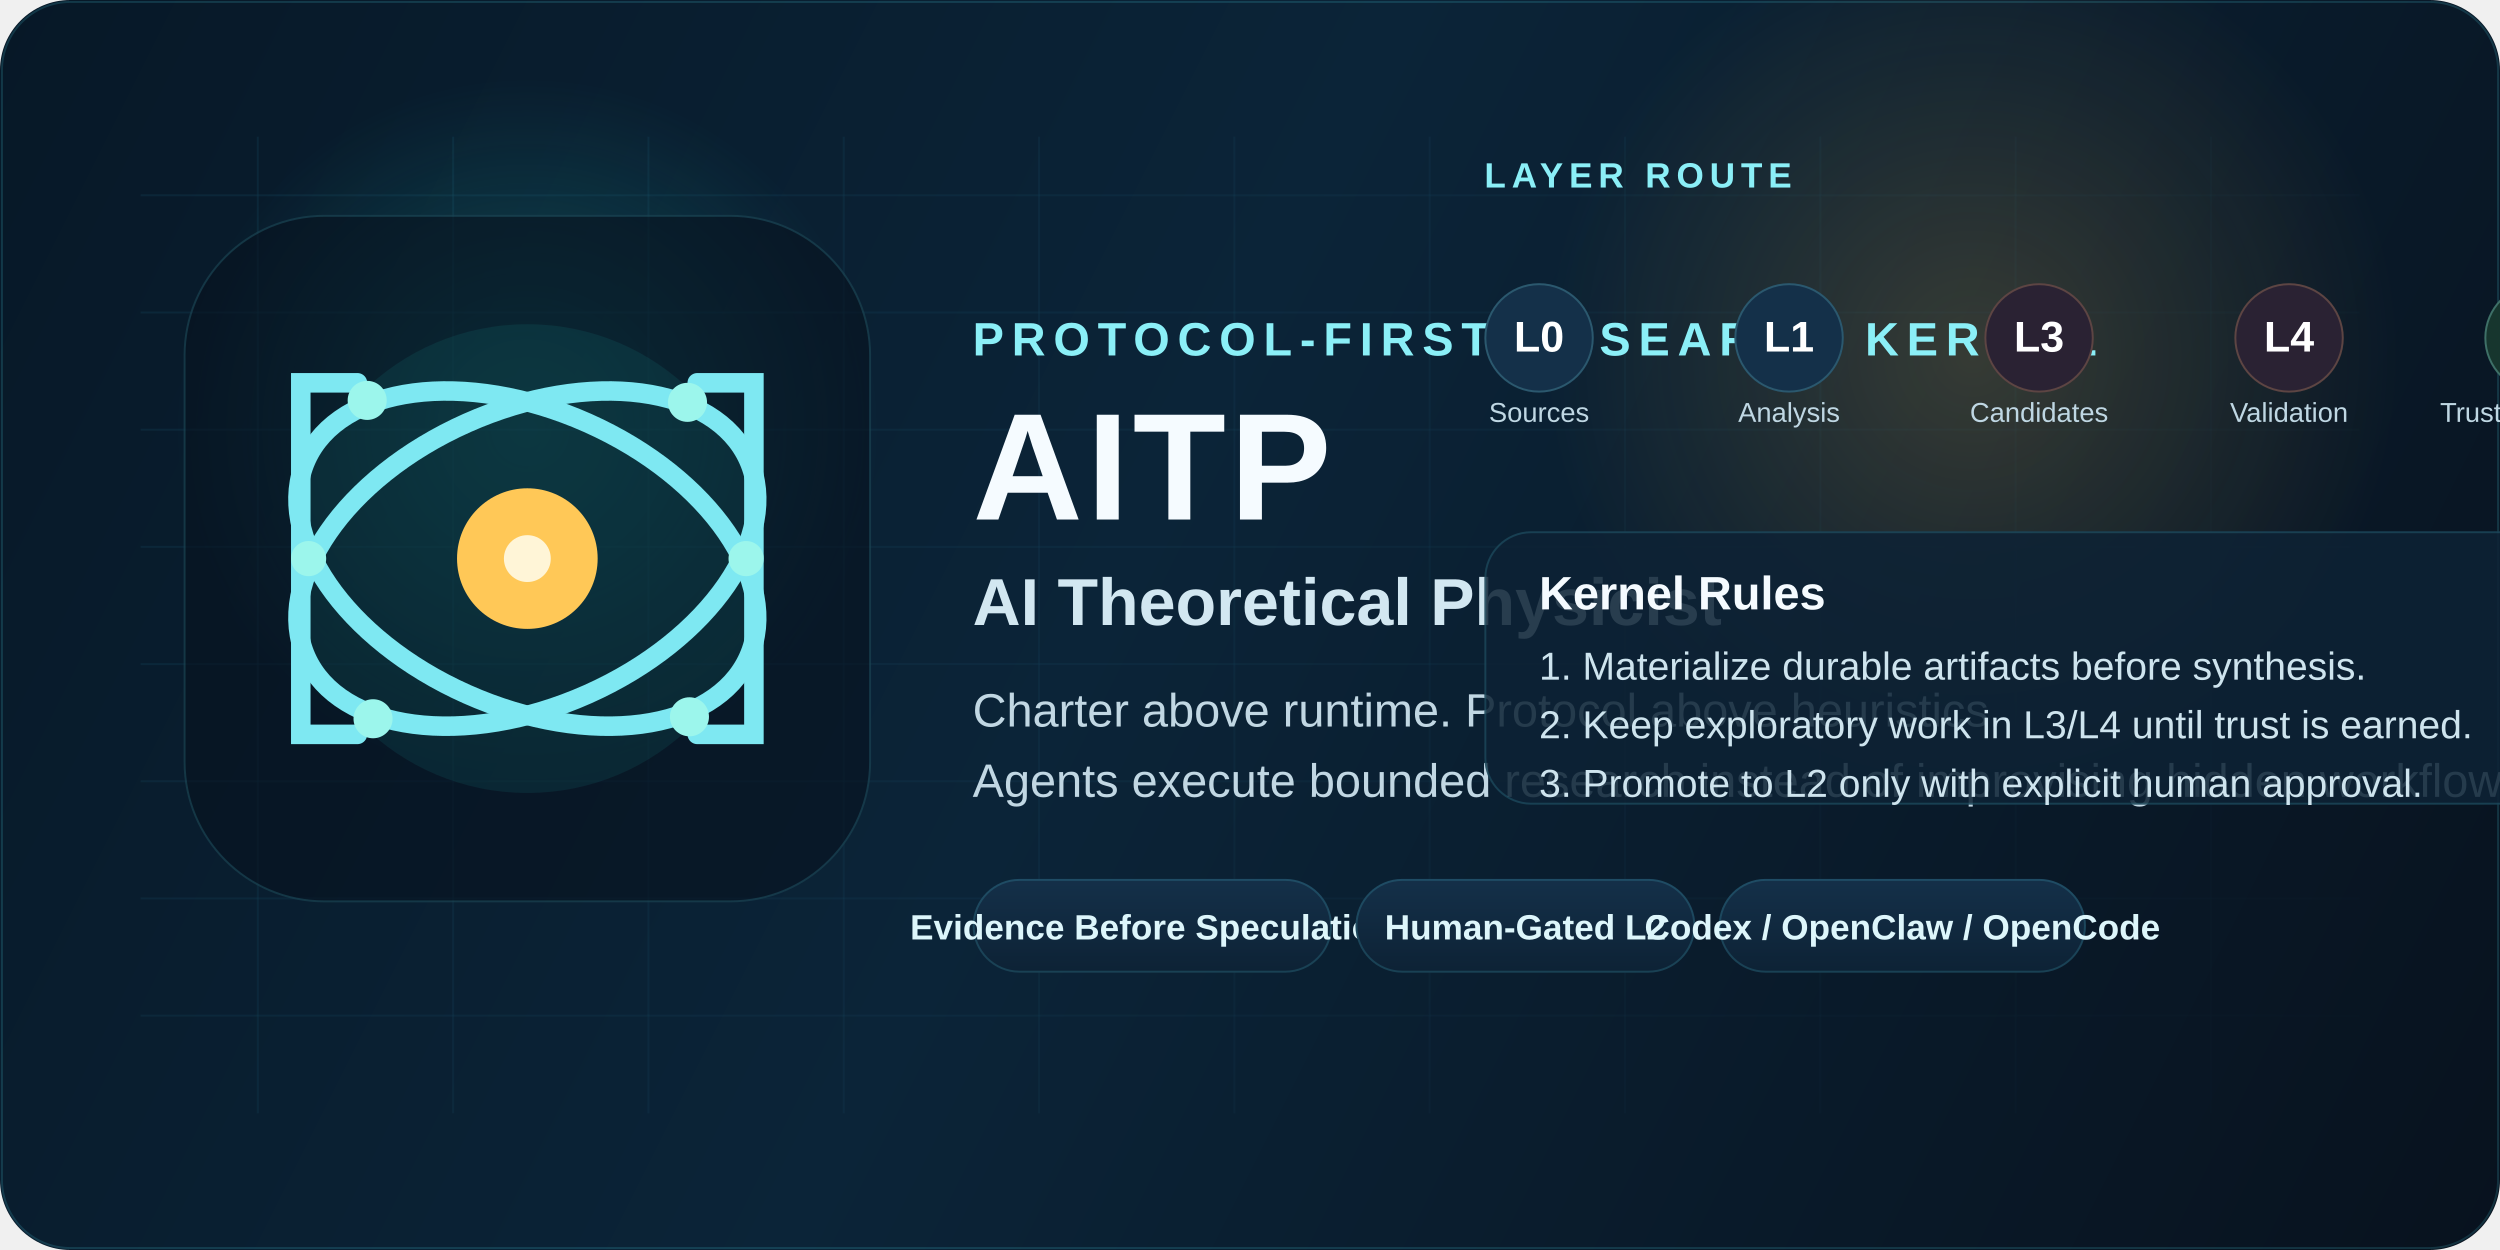
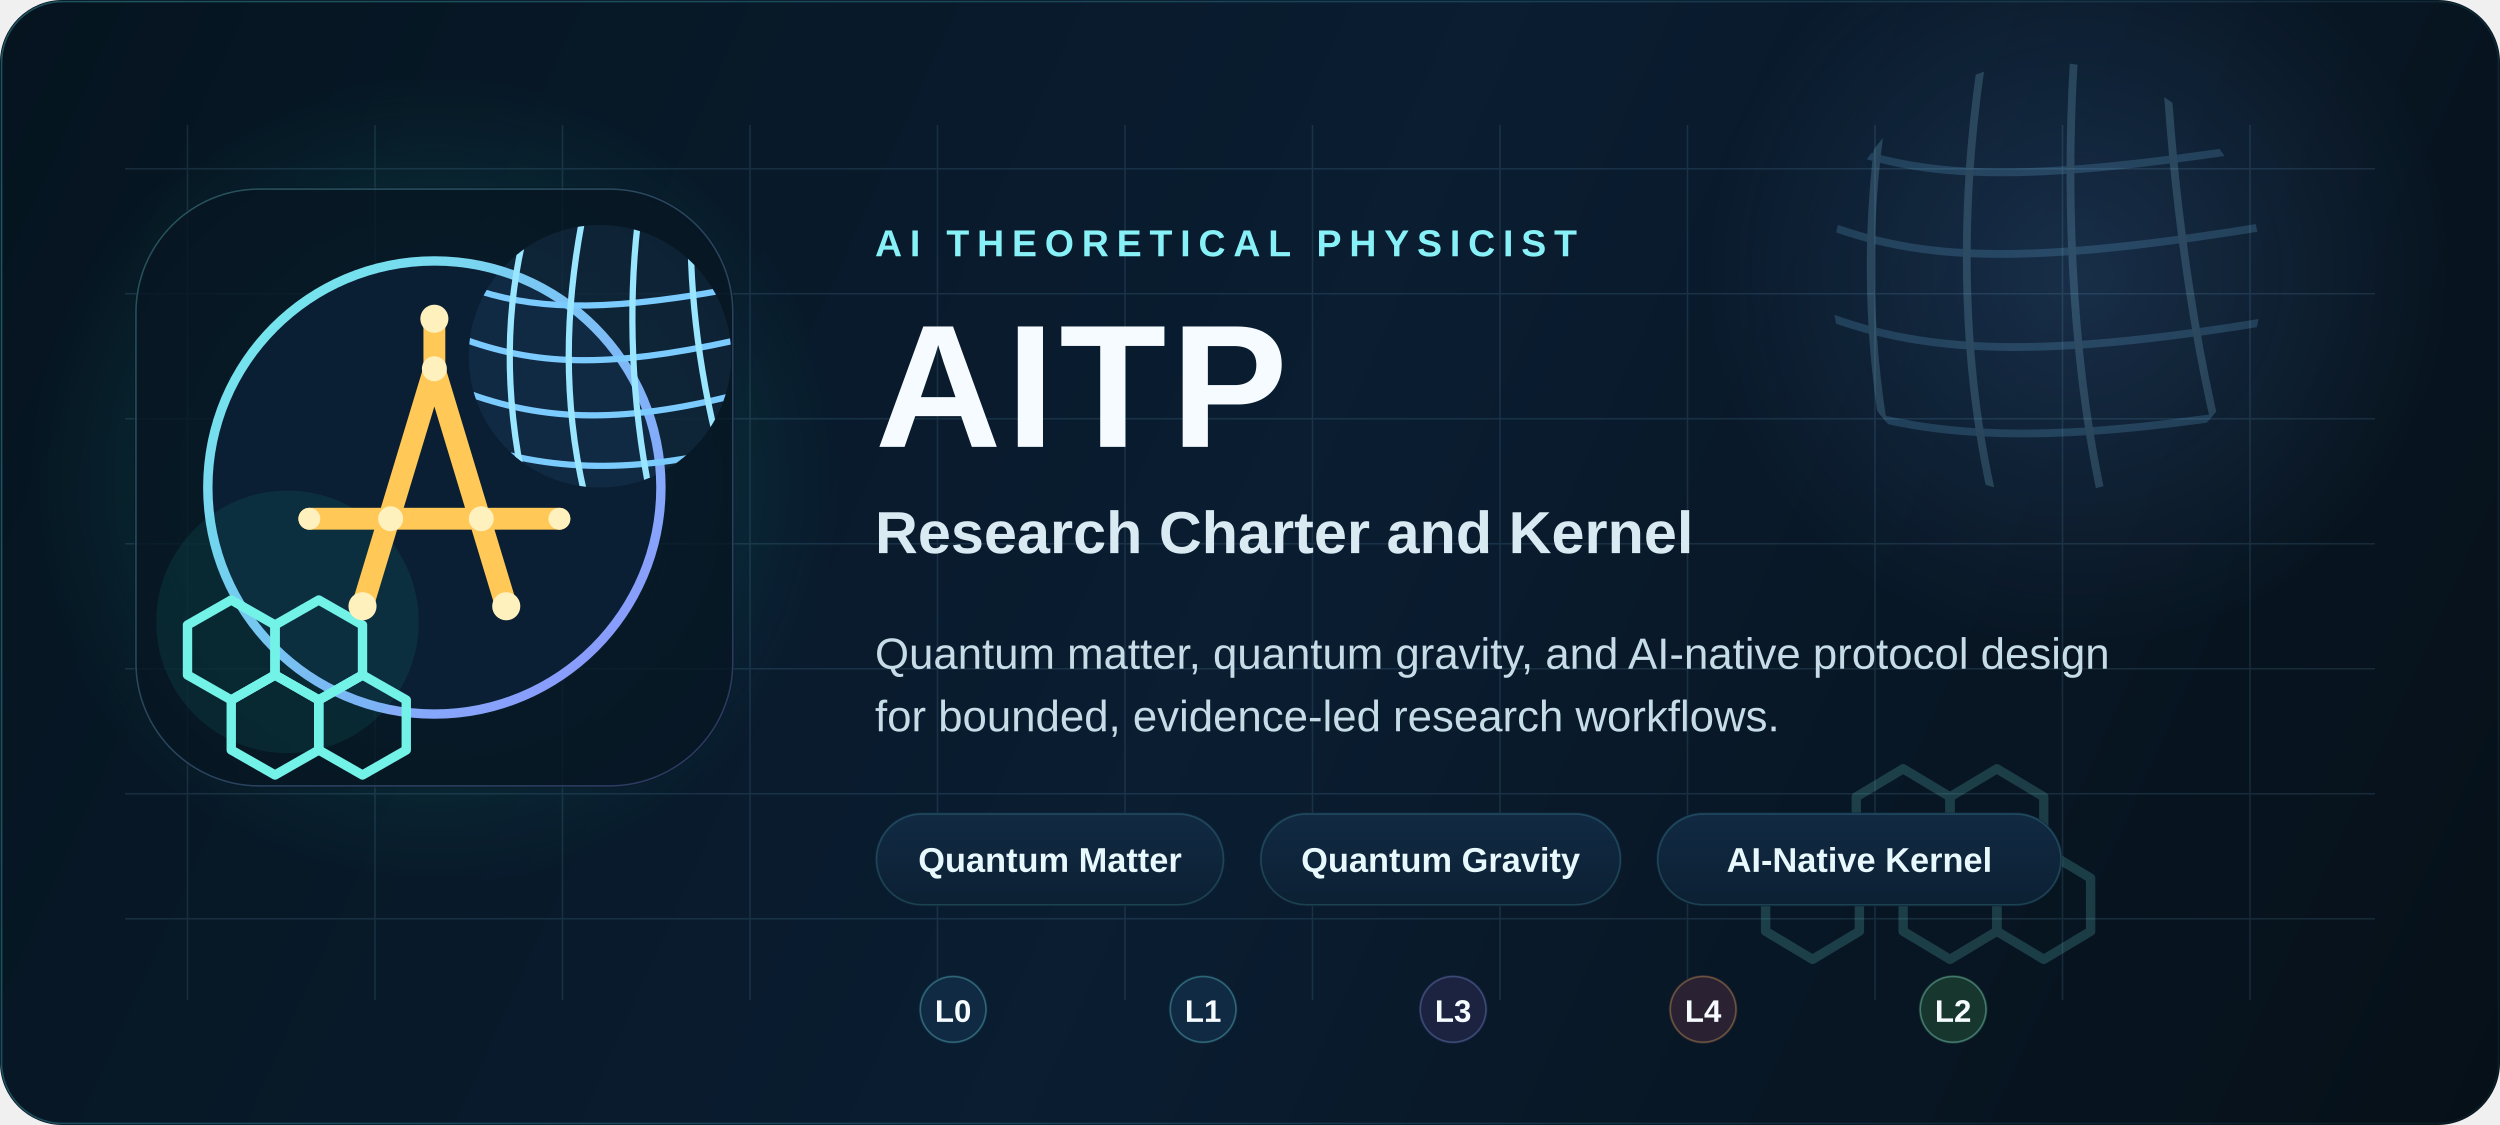
- <svg xmlns="http://www.w3.org/2000/svg" width="1280" height="640" viewBox="0 0 1280 640" fill="none" role="img" aria-labelledby="title desc">
+ <svg xmlns="http://www.w3.org/2000/svg" width="1600" height="720" viewBox="0 0 1600 720" fill="none" role="img" aria-labelledby="title desc">
  <defs>
-     <linearGradient id="bg" x1="0" y1="0" x2="1280" y2="640" gradientUnits="userSpaceOnUse">
-       <stop stop-color="#071827" />
-       <stop offset="0.45" stop-color="#0B2438" />
-       <stop offset="1" stop-color="#08121E" />
+     <linearGradient id="heroBg" x1="0" y1="0" x2="1600" y2="720" gradientUnits="userSpaceOnUse">
+       <stop stop-color="#05141F" />
+       <stop offset="0.5" stop-color="#0A1D31" />
+       <stop offset="1" stop-color="#061018" />
    </linearGradient>
-     <linearGradient id="line" x1="130" y1="0" x2="1160" y2="640" gradientUnits="userSpaceOnUse">
-       <stop stop-color="#39BEE7" stop-opacity="0.42" />
-       <stop offset="1" stop-color="#39BEE7" stop-opacity="0.02" />
+     <linearGradient id="heroBorder" x1="70" y1="50" x2="1540" y2="670" gradientUnits="userSpaceOnUse">
+       <stop stop-color="#5BE4F3" stop-opacity="0.3" />
+       <stop offset="1" stop-color="#5BE4F3" stop-opacity="0.06" />
    </linearGradient>
-     <radialGradient id="glowA" cx="0" cy="0" r="1" gradientUnits="userSpaceOnUse" gradientTransform="translate(270 220) rotate(90) scale(180)">
-       <stop stop-color="#24D1C5" stop-opacity="0.28" />
-       <stop offset="1" stop-color="#24D1C5" stop-opacity="0" />
+     <linearGradient id="panelStroke" x1="0" y1="0" x2="1" y2="1">
+       <stop stop-color="#71F2EA" />
+       <stop offset="1" stop-color="#8D8EFF" />
+     </linearGradient>
+     <linearGradient id="chipFill" x1="0" y1="0" x2="0" y2="1">
+       <stop stop-color="#112A43" />
+       <stop offset="1" stop-color="#0C2033" />
+     </linearGradient>
+     <linearGradient id="routeLine" x1="0" y1="0" x2="1" y2="0">
+       <stop stop-color="#68F1E8" />
+       <stop offset="1" stop-color="#FFC857" />
+     </linearGradient>
+     <radialGradient id="leftGlow" cx="0" cy="0" r="1" gradientUnits="userSpaceOnUse" gradientTransform="translate(278 308) rotate(90) scale(260)">
+       <stop stop-color="#1BE1C8" stop-opacity="0.22" />
+       <stop offset="1" stop-color="#1BE1C8" stop-opacity="0" />
    </radialGradient>
-     <radialGradient id="glowB" cx="0" cy="0" r="1" gradientUnits="userSpaceOnUse" gradientTransform="translate(1010 182) rotate(90) scale(220)">
-       <stop stop-color="#FFC857" stop-opacity="0.18" />
-       <stop offset="1" stop-color="#FFC857" stop-opacity="0" />
+     <radialGradient id="rightGlow" cx="0" cy="0" r="1" gradientUnits="userSpaceOnUse" gradientTransform="translate(1330 176) rotate(90) scale(240)">
+       <stop stop-color="#6BA8FF" stop-opacity="0.16" />
+       <stop offset="1" stop-color="#6BA8FF" stop-opacity="0" />
    </radialGradient>
-     <linearGradient id="pill" x1="0" y1="0" x2="0" y2="1">
-       <stop stop-color="#143049" />
-       <stop offset="1" stop-color="#0D2235" />
-     </linearGradient>
-     <linearGradient id="accent" x1="0" y1="0" x2="1" y2="1">
-       <stop stop-color="#24D1C5" />
-       <stop offset="1" stop-color="#7EE8F2" />
-     </linearGradient>
+     <clipPath id="heroGravityClip">
+       <circle cx="1310" cy="178" r="138" />
+     </clipPath>
+     <clipPath id="panelGravityClip">
+       <circle cx="298" cy="108" r="84" />
+     </clipPath>
  </defs>
-   <rect width="1280" height="640" rx="36" fill="url(#bg)" />
-   <rect x="1" y="1" width="1278" height="638" rx="35" stroke="#4EDAF0" stroke-opacity="0.16" />
-   <circle cx="270" cy="220" r="180" fill="url(#glowA)" />
-   <circle cx="1010" cy="182" r="220" fill="url(#glowB)" />
-   <g opacity="0.18">
-     <path d="M72 100H1208" stroke="url(#line)" stroke-width="1" />
-     <path d="M72 160H1208" stroke="url(#line)" stroke-width="1" />
-     <path d="M72 220H1208" stroke="url(#line)" stroke-width="1" />
-     <path d="M72 280H1208" stroke="url(#line)" stroke-width="1" />
-     <path d="M72 340H1208" stroke="url(#line)" stroke-width="1" />
-     <path d="M72 400H1208" stroke="url(#line)" stroke-width="1" />
-     <path d="M72 460H1208" stroke="url(#line)" stroke-width="1" />
-     <path d="M72 520H1208" stroke="url(#line)" stroke-width="1" />
-     <path d="M132 70V570" stroke="url(#line)" stroke-width="1" />
-     <path d="M232 70V570" stroke="url(#line)" stroke-width="1" />
-     <path d="M332 70V570" stroke="url(#line)" stroke-width="1" />
-     <path d="M432 70V570" stroke="url(#line)" stroke-width="1" />
-     <path d="M532 70V570" stroke="url(#line)" stroke-width="1" />
-     <path d="M632 70V570" stroke="url(#line)" stroke-width="1" />
-     <path d="M732 70V570" stroke="url(#line)" stroke-width="1" />
-     <path d="M832 70V570" stroke="url(#line)" stroke-width="1" />
-     <path d="M932 70V570" stroke="url(#line)" stroke-width="1" />
-     <path d="M1032 70V570" stroke="url(#line)" stroke-width="1" />
-     <path d="M1132 70V570" stroke="url(#line)" stroke-width="1" />
+   <rect width="1600" height="720" rx="40" fill="url(#heroBg)" />
+   <rect x="1" y="1" width="1598" height="718" rx="39" stroke="url(#heroBorder)" />
+   <circle cx="278" cy="308" r="260" fill="url(#leftGlow)" />
+   <circle cx="1330" cy="176" r="240" fill="url(#rightGlow)" />
+   <g opacity="0.12">
+     <path d="M80 108H1520" stroke="#8FD7FF" stroke-width="1" />
+     <path d="M80 188H1520" stroke="#8FD7FF" stroke-width="1" />
+     <path d="M80 268H1520" stroke="#8FD7FF" stroke-width="1" />
+     <path d="M80 348H1520" stroke="#8FD7FF" stroke-width="1" />
+     <path d="M80 428H1520" stroke="#8FD7FF" stroke-width="1" />
+     <path d="M80 508H1520" stroke="#8FD7FF" stroke-width="1" />
+     <path d="M80 588H1520" stroke="#8FD7FF" stroke-width="1" />
+     <path d="M120 80V640" stroke="#8FD7FF" stroke-width="1" />
+     <path d="M240 80V640" stroke="#8FD7FF" stroke-width="1" />
+     <path d="M360 80V640" stroke="#8FD7FF" stroke-width="1" />
+     <path d="M480 80V640" stroke="#8FD7FF" stroke-width="1" />
+     <path d="M600 80V640" stroke="#8FD7FF" stroke-width="1" />
+     <path d="M720 80V640" stroke="#8FD7FF" stroke-width="1" />
+     <path d="M840 80V640" stroke="#8FD7FF" stroke-width="1" />
+     <path d="M960 80V640" stroke="#8FD7FF" stroke-width="1" />
+     <path d="M1080 80V640" stroke="#8FD7FF" stroke-width="1" />
+     <path d="M1200 80V640" stroke="#8FD7FF" stroke-width="1" />
+     <path d="M1320 80V640" stroke="#8FD7FF" stroke-width="1" />
+     <path d="M1440 80V640" stroke="#8FD7FF" stroke-width="1" />
  </g>
-   <g transform="translate(94 110)">
-     <rect x="0" y="0" width="352" height="352" rx="72" fill="#07131F" fill-opacity="0.62" />
-     <rect x="0.5" y="0.5" width="351" height="351" rx="71.5" stroke="#5AE2F5" stroke-opacity="0.16" />
-     <circle cx="176" cy="176" r="120" fill="#23D0C4" fill-opacity="0.09" />
-     <circle cx="176" cy="176" r="36" fill="#FFC857" />
-     <circle cx="176" cy="176" r="12" fill="#FFF5D7" />
-     <g stroke="#7EE8F2" stroke-width="10" stroke-linecap="round">
-       <path d="M89 86H60V266H89" />
-       <path d="M263 86H292V266H263" />
-       <ellipse cx="176" cy="176" rx="124" ry="76" transform="rotate(-24 176 176)" />
-       <ellipse cx="176" cy="176" rx="124" ry="76" transform="rotate(24 176 176)" />
+   <g opacity="0.18" clip-path="url(#heroGravityClip)">
+     <path d="M1172 92C1232 114 1290 118 1446 94" stroke="#7BCBFF" stroke-width="5" stroke-linecap="round" />
+     <path d="M1164 142C1230 168 1298 170 1456 144" stroke="#7BCBFF" stroke-width="5" stroke-linecap="round" />
+     <path d="M1158 198C1230 228 1308 230 1462 204" stroke="#7BCBFF" stroke-width="5" stroke-linecap="round" />
+     <path d="M1158 254C1232 282 1310 286 1464 260" stroke="#7BCBFF" stroke-width="5" stroke-linecap="round" />
+     <path d="M1212 34C1194 116 1190 214 1214 316" stroke="#9BE6FF" stroke-width="5" stroke-linecap="round" />
+     <path d="M1270 28C1256 112 1252 220 1276 322" stroke="#9BE6FF" stroke-width="5" stroke-linecap="round" />
+     <path d="M1328 28C1322 110 1324 224 1346 322" stroke="#9BE6FF" stroke-width="5" stroke-linecap="round" />
+     <path d="M1386 36C1390 112 1402 220 1428 312" stroke="#9BE6FF" stroke-width="5" stroke-linecap="round" />
+   </g>
+   <g opacity="0.18" stroke="#73F2E8" stroke-width="6" stroke-linecap="round" stroke-linejoin="round">
+     <path d="M1188 510L1218 492L1248 510L1248 544L1218 562L1188 544Z" />
+     <path d="M1248 510L1278 492L1308 510L1308 544L1278 562L1248 544Z" />
+     <path d="M1218 562L1248 544L1278 562L1278 596L1248 614L1218 596Z" />
+     <path d="M1278 562L1308 544L1338 562L1338 596L1308 614L1278 596Z" />
+     <path d="M1130 562L1160 544L1190 562L1190 596L1160 614L1130 596Z" />
+   </g>
+   <g transform="translate(86 120)">
+     <rect x="0" y="0" width="384" height="384" rx="80" fill="#071522" fill-opacity="0.78" />
+     <rect x="1" y="1" width="382" height="382" rx="79" stroke="url(#panelStroke)" stroke-opacity="0.28" />
+     <circle cx="192" cy="192" r="146" fill="#0A1F33" />
+     <circle cx="192" cy="192" r="145" stroke="url(#panelStroke)" stroke-width="6" />
+     <circle cx="98" cy="278" r="84" fill="#1BE1C8" fill-opacity="0.08" />
+     <circle cx="298" cy="108" r="84" fill="#6BA8FF" fill-opacity="0.08" />
+     <g clip-path="url(#panelGravityClip)">
+       <path d="M214 64C254 78 296 80 376 66" stroke="#7BCBFF" stroke-width="4" stroke-linecap="round" />
+       <path d="M208 96C256 114 302 116 384 98" stroke="#7BCBFF" stroke-width="4" stroke-linecap="round" />
+       <path d="M204 128C258 150 310 152 388 132" stroke="#7BCBFF" stroke-width="4" stroke-linecap="round" />
+       <path d="M204 160C260 182 316 184 388 166" stroke="#7BCBFF" stroke-width="4" stroke-linecap="round" />
+       <path d="M250 28C238 76 236 130 250 194" stroke="#9BE6FF" stroke-width="4" stroke-linecap="round" />
+       <path d="M286 24C276 78 274 136 288 196" stroke="#9BE6FF" stroke-width="4" stroke-linecap="round" />
+       <path d="M322 24C316 76 318 138 330 196" stroke="#9BE6FF" stroke-width="4" stroke-linecap="round" />
+       <path d="M356 30C356 78 364 136 380 188" stroke="#9BE6FF" stroke-width="4" stroke-linecap="round" />
    </g>
-     <g fill="#9CF6EC">
-       <circle cx="94" cy="95" r="10" />
-       <circle cx="258" cy="96" r="10" />
-       <circle cx="64" cy="176" r="9" />
-       <circle cx="288" cy="176" r="9" />
-       <circle cx="97" cy="258" r="10" />
-       <circle cx="259" cy="257" r="10" />
+     <g stroke="#73F2E8" stroke-width="6" stroke-linecap="round" stroke-linejoin="round">
+       <path d="M34 280L62 264L90 280L90 312L62 328L34 312Z" />
+       <path d="M90 280L118 264L146 280L146 312L118 328L90 312Z" />
+       <path d="M62 328L90 312L118 328L118 360L90 376L62 360Z" />
+       <path d="M118 328L146 312L174 328L174 360L146 376L118 360Z" />
+     </g>
+     <g stroke="#FFC857" stroke-width="14" stroke-linecap="round" stroke-linejoin="round">
+       <path d="M146 268L192 116L238 268" />
+       <path d="M164 212H222" />
+       <path d="M222 212H272" />
+       <path d="M164 212H112" />
+       <path d="M192 116V84" />
+     </g>
+     <g fill="#FFF1BE">
+       <circle cx="192" cy="84" r="9" />
+       <circle cx="192" cy="116" r="8" />
+       <circle cx="146" cy="268" r="9" />
+       <circle cx="238" cy="268" r="9" />
+       <circle cx="164" cy="212" r="8" />
+       <circle cx="222" cy="212" r="8" />
+       <circle cx="112" cy="212" r="7" />
+       <circle cx="272" cy="212" r="7" />
    </g>
  </g>
  <g font-family="Segoe UI, Arial, sans-serif">
-     <text x="498" y="182" fill="#8BEFF7" font-size="24" font-weight="700" letter-spacing="4">PROTOCOL-FIRST RESEARCH KERNEL</text>
-     <text x="498" y="266" fill="#F5FBFF" font-size="78" font-weight="800" letter-spacing="2">AITP</text>
-     <text x="498" y="320" fill="#D2E7F1" font-size="34" font-weight="700">AI Theoretical Physicist</text>
-     <text x="498" y="372" fill="#C1D7E3" font-size="24">Charter above runtime. Protocol above heuristics.</text>
-     <text x="498" y="408" fill="#C1D7E3" font-size="24">Agents execute bounded research instead of improvising hidden workflows.</text>
+     <text x="560" y="164" fill="#88F1F8" font-size="24" font-weight="700" letter-spacing="5">AI THEORETICAL PHYSICIST</text>
+     <text x="560" y="286" fill="#F5FBFF" font-size="112" font-weight="800" letter-spacing="3">AITP</text>
+     <text x="560" y="354" fill="#D9EAF2" font-size="38" font-weight="700">Research Charter and Kernel</text>
+     <text x="560" y="428" fill="#C6DDE8" font-size="28">Quantum matter, quantum gravity, and AI-native protocol design</text>
+     <text x="560" y="468" fill="#C6DDE8" font-size="28">for bounded, evidence-led research workflows.</text>
  </g>
-   <g transform="translate(498 450)" font-family="Segoe UI, Arial, sans-serif">
-     <rect x="0" y="0" width="184" height="48" rx="24" fill="url(#pill)" />
-     <rect x="0.5" y="0.5" width="183" height="47" rx="23.5" stroke="#5AE2F5" stroke-opacity="0.16" />
-     <text x="92" y="31" text-anchor="middle" fill="#DDF6FB" font-size="18" font-weight="700">Evidence Before Speculation</text>
-     <rect x="196" y="0" width="174" height="48" rx="24" fill="url(#pill)" />
-     <rect x="196.5" y="0.5" width="173" height="47" rx="23.5" stroke="#5AE2F5" stroke-opacity="0.16" />
-     <text x="283" y="31" text-anchor="middle" fill="#DDF6FB" font-size="18" font-weight="700">Human-Gated L2</text>
-     <rect x="382" y="0" width="188" height="48" rx="24" fill="url(#pill)" />
-     <rect x="382.5" y="0.5" width="187" height="47" rx="23.5" stroke="#5AE2F5" stroke-opacity="0.16" />
-     <text x="476" y="31" text-anchor="middle" fill="#DDF6FB" font-size="18" font-weight="700">Codex / OpenClaw / OpenCode</text>
+   <g transform="translate(560 520)" font-family="Segoe UI, Arial, sans-serif">
+     <rect x="0" y="0" width="224" height="60" rx="30" fill="url(#chipFill)" />
+     <rect x="1" y="1" width="222" height="58" rx="29" stroke="#71F2EA" stroke-opacity="0.16" />
+     <text x="112" y="38" text-anchor="middle" fill="#E8F9FD" font-size="22" font-weight="700">Quantum Matter</text>
+     <rect x="246" y="0" width="232" height="60" rx="30" fill="url(#chipFill)" />
+     <rect x="247" y="1" width="230" height="58" rx="29" stroke="#71F2EA" stroke-opacity="0.16" />
+     <text x="362" y="38" text-anchor="middle" fill="#E8F9FD" font-size="22" font-weight="700">Quantum Gravity</text>
+     <rect x="500" y="0" width="260" height="60" rx="30" fill="url(#chipFill)" />
+     <rect x="501" y="1" width="258" height="58" rx="29" stroke="#71F2EA" stroke-opacity="0.16" />
+     <text x="630" y="38" text-anchor="middle" fill="#E8F9FD" font-size="22" font-weight="700">AI-Native Kernel</text>
  </g>
-   <g transform="translate(760 96)" font-family="Segoe UI, Arial, sans-serif">
-     <text x="0" y="0" fill="#8BEFF7" font-size="18" font-weight="700" letter-spacing="3">LAYER ROUTE</text>
-     <g transform="translate(0 38)">
-       <line x1="58" y1="39" x2="136" y2="39" stroke="url(#accent)" stroke-width="4" stroke-linecap="round" />
-       <line x1="186" y1="39" x2="264" y2="39" stroke="url(#accent)" stroke-width="4" stroke-linecap="round" />
-       <line x1="314" y1="39" x2="392" y2="39" stroke="url(#accent)" stroke-width="4" stroke-linecap="round" />
-       <line x1="442" y1="39" x2="520" y2="39" stroke="url(#accent)" stroke-width="4" stroke-linecap="round" />
-       <g>
-         <circle cx="28" cy="39" r="28" fill="#143049" />
-         <circle cx="28" cy="39" r="27.5" stroke="#7EE8F2" stroke-opacity="0.22" />
-         <text x="28" y="46" text-anchor="middle" fill="#FFFFFF" font-size="22" font-weight="800">L0</text>
-         <text x="28" y="82" text-anchor="middle" fill="#BFD7E3" font-size="14">Sources</text>
-       </g>
-       <g transform="translate(128 0)">
-         <circle cx="28" cy="39" r="28" fill="#143049" />
-         <circle cx="28" cy="39" r="27.5" stroke="#7EE8F2" stroke-opacity="0.22" />
-         <text x="28" y="46" text-anchor="middle" fill="#FFFFFF" font-size="22" font-weight="800">L1</text>
-         <text x="28" y="82" text-anchor="middle" fill="#BFD7E3" font-size="14">Analysis</text>
-       </g>
-       <g transform="translate(256 0)">
-         <circle cx="28" cy="39" r="28" fill="#2A2233" />
-         <circle cx="28" cy="39" r="27.5" stroke="#FFB575" stroke-opacity="0.24" />
-         <text x="28" y="46" text-anchor="middle" fill="#FFFFFF" font-size="22" font-weight="800">L3</text>
-         <text x="28" y="82" text-anchor="middle" fill="#BFD7E3" font-size="14">Candidates</text>
-       </g>
-       <g transform="translate(384 0)">
-         <circle cx="28" cy="39" r="28" fill="#2A2233" />
-         <circle cx="28" cy="39" r="27.5" stroke="#FFB575" stroke-opacity="0.24" />
-         <text x="28" y="46" text-anchor="middle" fill="#FFFFFF" font-size="22" font-weight="800">L4</text>
-         <text x="28" y="82" text-anchor="middle" fill="#BFD7E3" font-size="14">Validation</text>
-       </g>
-       <g transform="translate(512 0)">
-         <circle cx="28" cy="39" r="28" fill="#17362E" />
-         <circle cx="28" cy="39" r="27.5" stroke="#9CF6EC" stroke-opacity="0.3" />
-         <text x="28" y="46" text-anchor="middle" fill="#FFFFFF" font-size="22" font-weight="800">L2</text>
-         <text x="28" y="82" text-anchor="middle" fill="#BFD7E3" font-size="14">Trusted Memory</text>
-       </g>
+   <g transform="translate(560 620)" font-family="Segoe UI, Arial, sans-serif">
+     <line x1="50" y1="26" x2="690" y2="26" stroke="url(#routeLine)" stroke-width="4" stroke-linecap="round" />
+     <g>
+       <circle cx="50" cy="26" r="22" fill="#112A43" />
+       <circle cx="50" cy="26" r="21" stroke="#72F3EB" stroke-opacity="0.3" />
+       <text x="50" y="34" text-anchor="middle" fill="#F5FBFF" font-size="20" font-weight="800">L0</text>
    </g>
-     <g transform="translate(0 176)">
-       <rect x="0" y="0" width="548" height="140" rx="24" fill="#0D2235" fill-opacity="0.86" />
-       <rect x="0.5" y="0.5" width="547" height="139" rx="23.5" stroke="#5AE2F5" stroke-opacity="0.16" />
-       <text x="28" y="40" fill="#F5FBFF" font-size="24" font-weight="700">Kernel Rules</text>
-       <text x="28" y="76" fill="#CEE4EE" font-size="20">1. Materialize durable artifacts before synthesis.</text>
-       <text x="28" y="106" fill="#CEE4EE" font-size="20">2. Keep exploratory work in L3/L4 until trust is earned.</text>
-       <text x="28" y="136" fill="#CEE4EE" font-size="20">3. Promote to L2 only with explicit human approval.</text>
+     <g transform="translate(160 0)">
+       <circle cx="50" cy="26" r="22" fill="#112A43" />
+       <circle cx="50" cy="26" r="21" stroke="#72F3EB" stroke-opacity="0.3" />
+       <text x="50" y="34" text-anchor="middle" fill="#F5FBFF" font-size="20" font-weight="800">L1</text>
+     </g>
+     <g transform="translate(320 0)">
+       <circle cx="50" cy="26" r="22" fill="#1C2340" />
+       <circle cx="50" cy="26" r="21" stroke="#8CB5FF" stroke-opacity="0.28" />
+       <text x="50" y="34" text-anchor="middle" fill="#F5FBFF" font-size="20" font-weight="800">L3</text>
+     </g>
+     <g transform="translate(480 0)">
+       <circle cx="50" cy="26" r="22" fill="#2A2233" />
+       <circle cx="50" cy="26" r="21" stroke="#FFC857" stroke-opacity="0.3" />
+       <text x="50" y="34" text-anchor="middle" fill="#F5FBFF" font-size="20" font-weight="800">L4</text>
+     </g>
+     <g transform="translate(640 0)">
+       <circle cx="50" cy="26" r="22" fill="#17362E" />
+       <circle cx="50" cy="26" r="21" stroke="#9AF8EF" stroke-opacity="0.34" />
+       <text x="50" y="34" text-anchor="middle" fill="#F5FBFF" font-size="20" font-weight="800">L2</text>
    </g>
  </g>
</svg>
